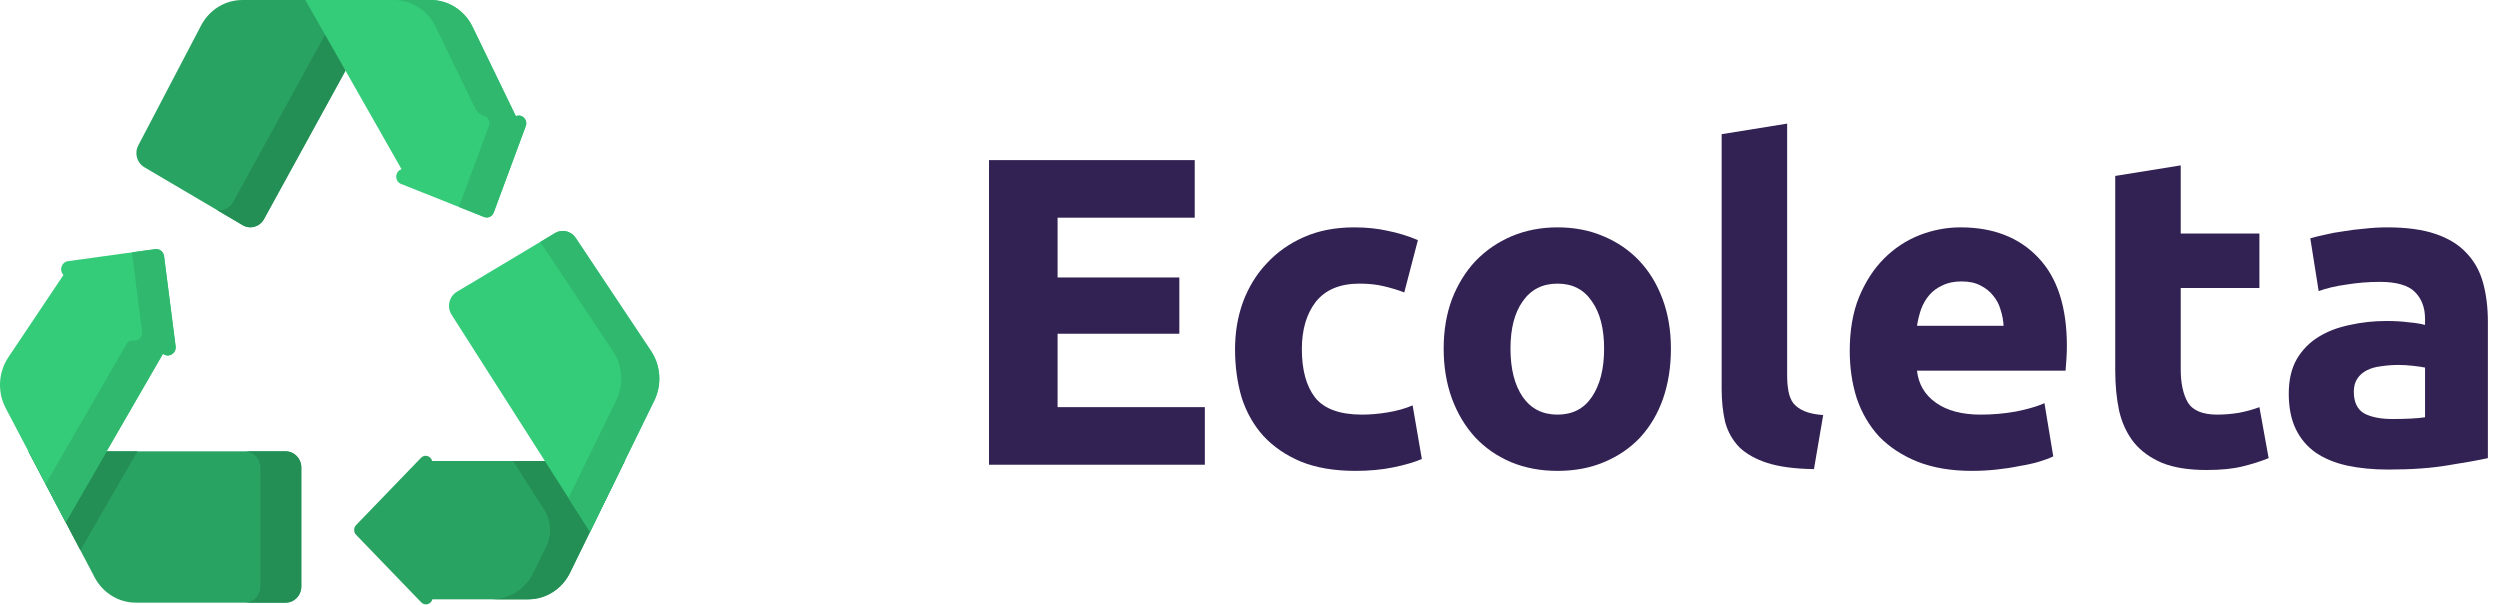
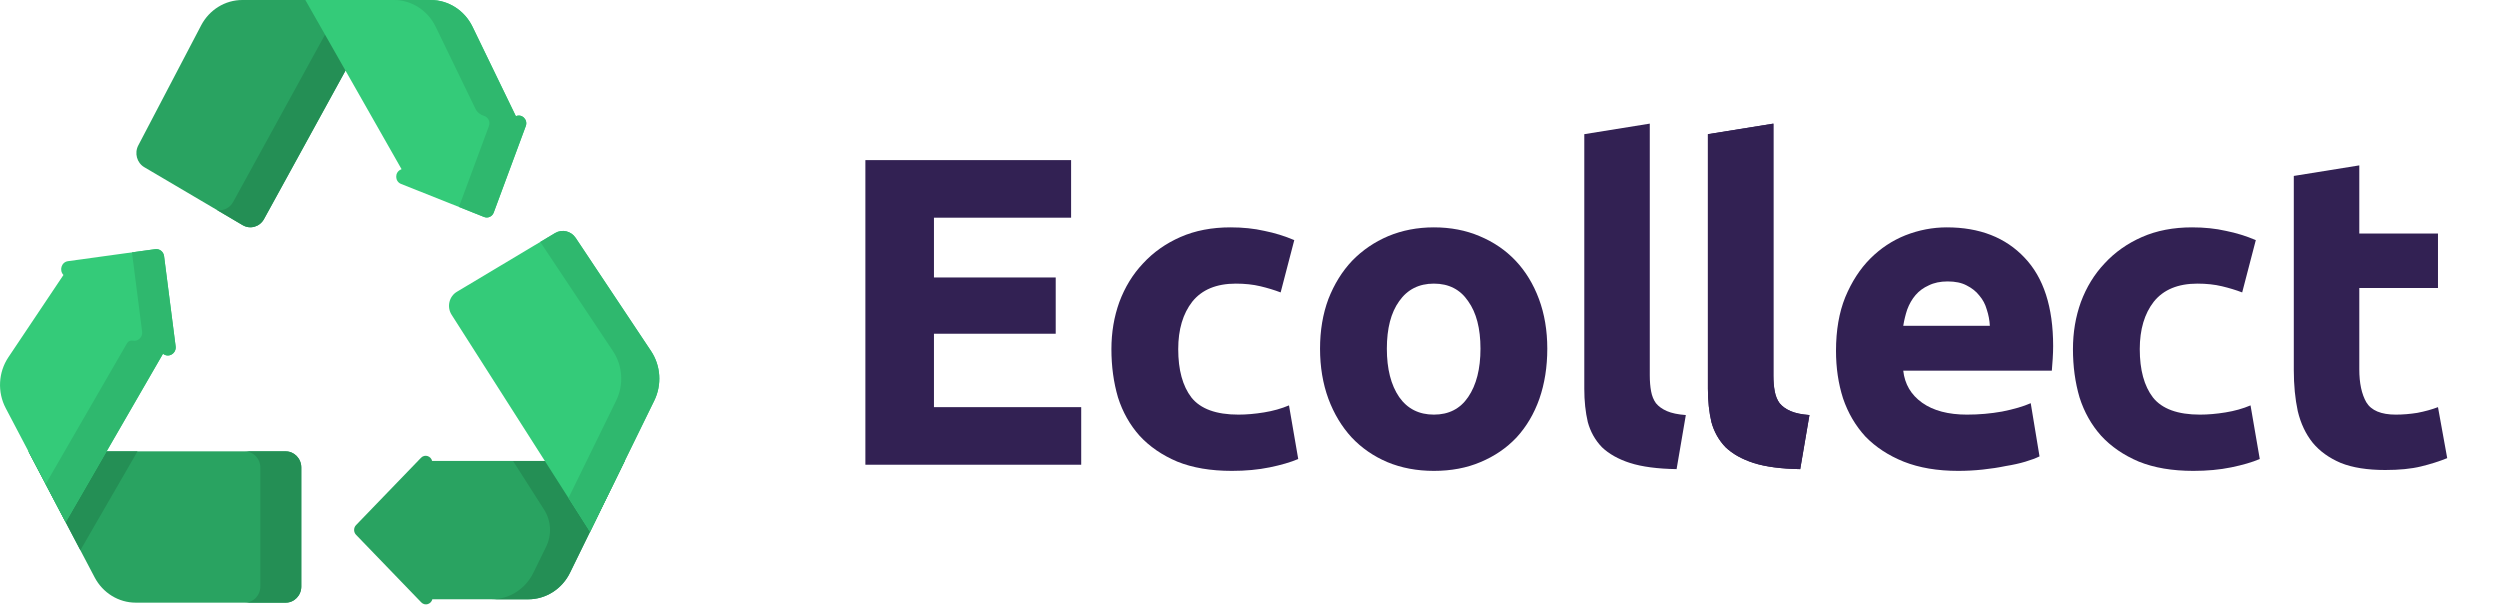
- <svg xmlns="http://www.w3.org/2000/svg" width="182" height="44" viewBox="0 0 182 44" fill="none">
-   <path d="M72 33.832V11.656H86.976V15.848H76.992V20.2H85.856V24.296H76.992V29.64H87.712V33.832H72Z" fill="#322153" />
-   <path d="M89.911 25.416C89.911 24.2 90.103 23.059 90.487 21.992C90.893 20.904 91.469 19.965 92.215 19.176C92.962 18.365 93.869 17.725 94.935 17.256C96.002 16.787 97.218 16.552 98.583 16.552C99.479 16.552 100.301 16.637 101.047 16.808C101.794 16.957 102.519 17.181 103.223 17.48L102.231 21.288C101.783 21.117 101.293 20.968 100.759 20.84C100.226 20.712 99.629 20.648 98.967 20.648C97.559 20.648 96.503 21.085 95.799 21.96C95.117 22.835 94.775 23.987 94.775 25.416C94.775 26.931 95.095 28.104 95.735 28.936C96.397 29.768 97.538 30.184 99.159 30.184C99.735 30.184 100.354 30.131 101.015 30.024C101.677 29.917 102.285 29.747 102.839 29.512L103.511 33.416C102.957 33.651 102.263 33.853 101.431 34.024C100.599 34.195 99.682 34.28 98.679 34.28C97.143 34.28 95.821 34.056 94.711 33.608C93.602 33.139 92.685 32.509 91.959 31.72C91.255 30.931 90.733 30.003 90.391 28.936C90.071 27.848 89.911 26.675 89.911 25.416Z" fill="#322153" />
-   <path d="M121.643 25.384C121.643 26.707 121.451 27.923 121.067 29.032C120.683 30.12 120.128 31.059 119.403 31.848C118.677 32.616 117.803 33.213 116.779 33.64C115.776 34.067 114.645 34.28 113.387 34.28C112.149 34.28 111.019 34.067 109.995 33.64C108.992 33.213 108.128 32.616 107.403 31.848C106.677 31.059 106.112 30.12 105.707 29.032C105.301 27.923 105.099 26.707 105.099 25.384C105.099 24.061 105.301 22.856 105.707 21.768C106.133 20.68 106.709 19.752 107.435 18.984C108.181 18.216 109.056 17.619 110.059 17.192C111.083 16.765 112.192 16.552 113.387 16.552C114.603 16.552 115.712 16.765 116.715 17.192C117.739 17.619 118.613 18.216 119.339 18.984C120.064 19.752 120.629 20.68 121.035 21.768C121.44 22.856 121.643 24.061 121.643 25.384ZM116.779 25.384C116.779 23.912 116.48 22.76 115.883 21.928C115.307 21.075 114.475 20.648 113.387 20.648C112.299 20.648 111.456 21.075 110.859 21.928C110.261 22.76 109.963 23.912 109.963 25.384C109.963 26.856 110.261 28.029 110.859 28.904C111.456 29.757 112.299 30.184 113.387 30.184C114.475 30.184 115.307 29.757 115.883 28.904C116.48 28.029 116.779 26.856 116.779 25.384Z" fill="#322153" />
-   <path d="M132.056 34.152C130.67 34.131 129.539 33.981 128.664 33.704C127.811 33.427 127.128 33.043 126.616 32.552C126.126 32.04 125.784 31.432 125.592 30.728C125.422 30.003 125.336 29.192 125.336 28.296V9.768L130.104 9V27.336C130.104 27.763 130.136 28.147 130.2 28.488C130.264 28.829 130.382 29.117 130.552 29.352C130.744 29.587 131.011 29.779 131.352 29.928C131.694 30.077 132.152 30.173 132.728 30.216L132.056 34.152Z" fill="#322153" />
-   <path d="M134.661 25.544C134.661 24.051 134.885 22.749 135.333 21.64C135.803 20.509 136.411 19.571 137.157 18.824C137.904 18.077 138.757 17.512 139.717 17.128C140.699 16.744 141.701 16.552 142.725 16.552C145.115 16.552 147.003 17.288 148.389 18.76C149.776 20.211 150.469 22.355 150.469 25.192C150.469 25.469 150.459 25.779 150.437 26.12C150.416 26.44 150.395 26.728 150.373 26.984H139.557C139.664 27.965 140.123 28.744 140.933 29.32C141.744 29.896 142.832 30.184 144.197 30.184C145.072 30.184 145.925 30.109 146.757 29.96C147.611 29.789 148.304 29.587 148.837 29.352L149.477 33.224C149.221 33.352 148.88 33.48 148.453 33.608C148.027 33.736 147.547 33.843 147.013 33.928C146.501 34.035 145.947 34.12 145.349 34.184C144.752 34.248 144.155 34.28 143.557 34.28C142.043 34.28 140.72 34.056 139.589 33.608C138.48 33.16 137.552 32.552 136.805 31.784C136.08 30.995 135.536 30.067 135.173 29C134.832 27.933 134.661 26.781 134.661 25.544ZM145.861 23.72C145.84 23.315 145.765 22.92 145.637 22.536C145.531 22.152 145.349 21.811 145.093 21.512C144.859 21.213 144.549 20.968 144.165 20.776C143.803 20.584 143.344 20.488 142.789 20.488C142.256 20.488 141.797 20.584 141.413 20.776C141.029 20.947 140.709 21.181 140.453 21.48C140.197 21.779 139.995 22.131 139.845 22.536C139.717 22.92 139.621 23.315 139.557 23.72H145.861Z" fill="#322153" />
-   <path d="M153.989 12.808L158.757 12.04V17H164.485V20.968H158.757V26.888C158.757 27.891 158.927 28.691 159.269 29.288C159.631 29.885 160.346 30.184 161.413 30.184C161.925 30.184 162.447 30.141 162.981 30.056C163.535 29.949 164.037 29.811 164.485 29.64L165.157 33.352C164.581 33.587 163.941 33.789 163.237 33.96C162.533 34.131 161.669 34.216 160.645 34.216C159.343 34.216 158.266 34.045 157.413 33.704C156.559 33.341 155.877 32.851 155.365 32.232C154.853 31.592 154.49 30.824 154.277 29.928C154.085 29.032 153.989 28.04 153.989 26.952V12.808Z" fill="#322153" />
-   <path d="M174.174 30.504C174.644 30.504 175.092 30.493 175.519 30.472C175.945 30.451 176.286 30.419 176.543 30.376V26.76C176.351 26.717 176.062 26.675 175.678 26.632C175.294 26.589 174.942 26.568 174.622 26.568C174.174 26.568 173.748 26.6 173.342 26.664C172.958 26.707 172.617 26.803 172.318 26.952C172.02 27.101 171.785 27.304 171.615 27.56C171.444 27.816 171.358 28.136 171.358 28.52C171.358 29.267 171.604 29.789 172.094 30.088C172.606 30.365 173.3 30.504 174.174 30.504ZM173.79 16.552C175.198 16.552 176.372 16.712 177.311 17.032C178.249 17.352 178.996 17.811 179.55 18.408C180.126 19.005 180.532 19.731 180.767 20.584C181.001 21.437 181.118 22.387 181.118 23.432V33.352C180.436 33.501 179.487 33.672 178.271 33.864C177.054 34.077 175.582 34.184 173.854 34.184C172.767 34.184 171.775 34.088 170.879 33.896C170.004 33.704 169.246 33.395 168.606 32.968C167.966 32.52 167.476 31.944 167.134 31.24C166.793 30.536 166.622 29.672 166.622 28.648C166.622 27.667 166.814 26.835 167.199 26.152C167.604 25.469 168.137 24.925 168.799 24.52C169.46 24.115 170.217 23.827 171.071 23.656C171.924 23.464 172.809 23.368 173.727 23.368C174.345 23.368 174.889 23.4 175.358 23.464C175.849 23.507 176.244 23.571 176.543 23.656V23.208C176.543 22.397 176.297 21.747 175.807 21.256C175.316 20.765 174.463 20.52 173.246 20.52C172.436 20.52 171.636 20.584 170.846 20.712C170.057 20.819 169.374 20.979 168.799 21.192L168.19 17.352C168.468 17.267 168.809 17.181 169.215 17.096C169.641 16.989 170.1 16.904 170.59 16.84C171.081 16.755 171.593 16.691 172.127 16.648C172.681 16.584 173.236 16.552 173.79 16.552Z" fill="#322153" />
-   <path d="M14.642 1.85L10.067 10.586C9.772 11.15 9.966 11.855 10.505 12.172L17.668 16.392C18.214 16.714 18.908 16.516 19.218 15.95L27.974 0.001H17.64C16.389 0.001 15.239 0.71 14.642 1.85Z" fill="#29A361" />
-   <path d="M27.974 0L19.218 15.95C18.907 16.515 18.214 16.714 17.668 16.392L15.798 15.291C16.254 15.367 16.728 15.15 16.97 14.71L25.047 0H27.974Z" fill="#248F55" />
-   <path d="M37.555 8.459L34.4 1.949C33.821 0.755 32.641 0.001 31.351 0.001H22.228L29.233 12.317C29.21 12.327 29.187 12.338 29.164 12.349C28.723 12.554 28.741 13.209 29.192 13.389L35.241 15.796C35.521 15.908 35.836 15.762 35.943 15.472L38.275 9.18C38.447 8.714 37.995 8.265 37.555 8.459Z" fill="#34CB79" />
-   <path d="M38.275 9.179L35.943 15.472C35.836 15.763 35.521 15.908 35.241 15.796L33.41 15.067L35.592 9.179C35.716 8.845 35.518 8.52 35.234 8.435C34.963 8.353 34.732 8.17 34.606 7.909L31.716 1.949C31.138 0.755 29.959 0 28.669 0H31.351C32.641 0 33.82 0.755 34.399 1.949L37.555 8.459C37.995 8.265 38.447 8.714 38.275 9.179Z" fill="#2FB86E" />
-   <path d="M31.459 33.559C31.374 33.198 30.924 33.043 30.65 33.328L25.922 38.227C25.734 38.422 25.734 38.739 25.922 38.934L30.668 43.853C30.941 44.135 31.386 43.984 31.476 43.629H38.455C39.74 43.629 40.916 42.881 41.497 41.693L45.479 33.559H31.459V33.559Z" fill="#29A361" />
-   <path d="M37.351 33.559L39.614 37.108C40.125 37.91 40.182 38.935 39.762 39.793L38.831 41.694C38.251 42.881 37.075 43.629 35.79 43.629H38.455C39.739 43.629 40.916 42.881 41.497 41.694L45.479 33.559H37.351V33.559Z" fill="#248F55" />
-   <path d="M21.935 42.694V34.036C21.935 33.385 21.426 32.857 20.798 32.857H2.068L6.888 42.028C7.486 43.165 8.635 43.872 9.884 43.872H20.798C21.426 43.872 21.935 43.345 21.935 42.694Z" fill="#29A361" />
-   <path d="M10.011 32.858L5.852 40.057L2.068 32.858H10.011Z" fill="#248F55" />
-   <path d="M21.935 34.036V42.694C21.935 43.345 21.426 43.872 20.798 43.872H17.815C18.443 43.872 18.952 43.345 18.952 42.694V34.036C18.952 33.385 18.443 32.858 17.815 32.858H20.798C21.426 32.858 21.935 33.385 21.935 34.036Z" fill="#248F55" />
-   <path d="M12.785 25.207L11.944 18.647C11.902 18.323 11.615 18.095 11.302 18.138L4.948 19.013C4.469 19.079 4.291 19.682 4.619 20.018L0.609 26.008C-0.127 27.106 -0.201 28.54 0.416 29.714L4.78 38.017L11.865 25.751C11.868 25.753 11.87 25.755 11.873 25.757C12.277 26.075 12.851 25.728 12.785 25.207Z" fill="#34CB79" />
-   <path d="M11.873 25.757C11.87 25.755 11.868 25.753 11.866 25.751L4.78 38.016L3.322 35.244L9.09 25.259L9.25 24.982C9.337 24.83 9.508 24.765 9.675 24.798C9.676 24.799 9.677 24.799 9.678 24.799C10.033 24.865 10.398 24.558 10.344 24.136L9.605 18.371L11.302 18.138C11.614 18.095 11.902 18.323 11.944 18.646L12.785 25.207C12.852 25.729 12.277 26.075 11.873 25.757Z" fill="#2FB86E" />
-   <path d="M47.396 25.557L41.91 17.32C41.574 16.814 40.919 16.662 40.406 16.968L33.257 21.244C32.69 21.583 32.516 22.348 32.877 22.914L42.955 38.715L47.631 29.164C48.197 28.008 48.106 26.624 47.396 25.557Z" fill="#34CB79" />
-   <path d="M47.63 29.165L42.954 38.715L41.386 36.255L44.857 29.164C45.423 28.008 45.333 26.624 44.622 25.557L39.331 17.612L40.406 16.969C40.919 16.661 41.574 16.814 41.91 17.32L47.396 25.557C48.107 26.624 48.196 28.009 47.63 29.165Z" fill="#2FB86E" />
+ <svg xmlns="http://www.w3.org/2000/svg" width="182" height="44">
+   <path id="svg_1" fill="#322153" d="m63,33.832l0,-22.176l14.976,0l0,4.192l-9.984,0l0,4.352l8.864,0l0,4.096l-8.864,0l0,5.344l10.72,0l0,4.192l-15.712,0z" />
+   <path id="svg_2" fill="#322153" d="m80.911,25.416c0,-1.216 0.192,-2.357 0.576,-3.424c0.405,-1.088 0.981,-2.027 1.728,-2.816c0.747,-0.811 1.653,-1.451 2.72,-1.92c1.067,-0.469 2.283,-0.704 3.648,-0.704c0.896,0 1.718,0.085 2.464,0.256c0.747,0.149 1.472,0.373 2.176,0.672l-0.992,3.808c-0.448,-0.171 -0.938,-0.32 -1.472,-0.448c-0.533,-0.128 -1.13,-0.192 -1.792,-0.192c-1.408,0 -2.464,0.437 -3.168,1.312c-0.683,0.875 -1.024,2.027 -1.024,3.456c0,1.515 0.32,2.688 0.96,3.52c0.661,0.832 1.803,1.248 3.424,1.248c0.576,0 1.195,-0.053 1.856,-0.16c0.662,-0.107 1.27,-0.277 1.824,-0.512l0.672,3.904c-0.554,0.235 -1.248,0.437 -2.08,0.608c-0.832,0.171 -1.749,0.256 -2.752,0.256c-1.536,0 -2.859,-0.224 -3.968,-0.672c-1.109,-0.469 -2.027,-1.099 -2.752,-1.888c-0.704,-0.789 -1.227,-1.717 -1.568,-2.784c-0.32,-1.088 -0.48,-2.261 -0.48,-3.52z" />
+   <path id="svg_3" fill="#322153" d="m112.643,25.384c0,1.323 -0.192,2.539 -0.576,3.648c-0.384,1.088 -0.939,2.027 -1.664,2.816c-0.726,0.768 -1.6,1.365 -2.624,1.792c-1.003,0.427 -2.134,0.64 -3.392,0.64c-1.238,0 -2.368,-0.213 -3.392,-0.64c-1.003,-0.427 -1.867,-1.024 -2.592,-1.792c-0.726,-0.789 -1.291,-1.728 -1.696,-2.816c-0.406,-1.109 -0.608,-2.325 -0.608,-3.648c0,-1.323 0.202,-2.528 0.608,-3.616c0.426,-1.088 1.002,-2.016 1.728,-2.784c0.746,-0.768 1.621,-1.365 2.624,-1.792c1.024,-0.427 2.133,-0.64 3.328,-0.64c1.216,0 2.325,0.213 3.328,0.64c1.024,0.427 1.898,1.024 2.624,1.792c0.725,0.768 1.29,1.696 1.696,2.784c0.405,1.088 0.608,2.293 0.608,3.616zm-4.864,0c0,-1.472 -0.299,-2.624 -0.896,-3.456c-0.576,-0.853 -1.408,-1.28 -2.496,-1.28c-1.088,0 -1.931,0.427 -2.528,1.28c-0.598,0.832 -0.896,1.984 -0.896,3.456c0,1.472 0.298,2.645 0.896,3.52c0.597,0.853 1.44,1.28 2.528,1.28c1.088,0 1.92,-0.427 2.496,-1.28c0.597,-0.875 0.896,-2.048 0.896,-3.52z" />
+   <path id="svg_4" fill="#322153" d="m131.056,34.152c-1.386,-0.021 -2.517,-0.171 -3.392,-0.448c-0.853,-0.277 -1.536,-0.661 -2.048,-1.152c-0.49,-0.512 -0.832,-1.12 -1.024,-1.824c-0.17,-0.725 -0.256,-1.536 -0.256,-2.432l0,-18.528l4.768,-0.768l0,18.336c0,0.427 0.032,0.811 0.096,1.152c0.064,0.341 0.182,0.629 0.352,0.864c0.192,0.235 0.459,0.427 0.8,0.576c0.342,0.149 0.8,0.245 1.376,0.288l-0.672,3.936z" />
+   <path id="svg_5" fill="#322153" d="m131.056,34.152c-1.386,-0.021 -2.517,-0.171 -3.392,-0.448c-0.853,-0.277 -1.536,-0.661 -2.048,-1.152c-0.49,-0.512 -0.832,-1.12 -1.024,-1.824c-0.17,-0.725 -0.256,-1.536 -0.256,-2.432l0,-18.528l4.768,-0.768l0,18.336c0,0.427 0.032,0.811 0.096,1.152c0.064,0.341 0.182,0.629 0.352,0.864c0.192,0.235 0.459,0.427 0.8,0.576c0.342,0.149 0.8,0.245 1.376,0.288l-0.672,3.936z" />
+   <path id="svg_6" fill="#322153" d="m133.661,25.544c0,-1.493 0.224,-2.795 0.672,-3.904c0.47,-1.131 1.078,-2.069 1.824,-2.816c0.747,-0.747 1.6,-1.312 2.56,-1.696c0.982,-0.384 1.984,-0.576 3.008,-0.576c2.39,0 4.278,0.736 5.664,2.208c1.387,1.451 2.08,3.595 2.08,6.432c0,0.277 -0.01,0.587 -0.032,0.928c-0.021,0.32 -0.042,0.608 -0.064,0.864l-10.816,0c0.107,0.981 0.566,1.76 1.376,2.336c0.811,0.576 1.899,0.864 3.264,0.864c0.875,0 1.728,-0.075 2.56,-0.224c0.854,-0.171 1.547,-0.373 2.08,-0.608l0.64,3.872c-0.256,0.128 -0.597,0.256 -1.024,0.384c-0.426,0.128 -0.906,0.235 -1.44,0.32c-0.512,0.107 -1.066,0.192 -1.664,0.256c-0.597,0.064 -1.194,0.096 -1.792,0.096c-1.514,0 -2.837,-0.224 -3.968,-0.672c-1.109,-0.448 -2.037,-1.056 -2.784,-1.824c-0.725,-0.789 -1.269,-1.717 -1.632,-2.784c-0.341,-1.067 -0.512,-2.219 -0.512,-3.456zm11.2,-1.824c-0.021,-0.405 -0.096,-0.8 -0.224,-1.184c-0.106,-0.384 -0.288,-0.725 -0.544,-1.024c-0.234,-0.299 -0.544,-0.544 -0.928,-0.736c-0.362,-0.192 -0.821,-0.288 -1.376,-0.288c-0.533,0 -0.992,0.096 -1.376,0.288c-0.384,0.171 -0.704,0.405 -0.96,0.704c-0.256,0.299 -0.458,0.651 -0.608,1.056c-0.128,0.384 -0.224,0.779 -0.288,1.184l6.304,0z" />
+   <path id="svg_7" fill="#322153" d="m166.989,12.808l4.768,-0.768l0,4.96l5.728,0l0,3.968l-5.728,0l0,5.92c0,1.003 0.17,1.803 0.512,2.4c0.362,0.597 1.077,0.896 2.144,0.896c0.512,0 1.034,-0.043 1.568,-0.128c0.554,-0.107 1.056,-0.245 1.504,-0.416l0.672,3.712c-0.576,0.235 -1.216,0.437 -1.92,0.608c-0.704,0.171 -1.568,0.256 -2.592,0.256c-1.302,0 -2.379,-0.171 -3.232,-0.512c-0.854,-0.363 -1.536,-0.853 -2.048,-1.472c-0.512,-0.64 -0.875,-1.408 -1.088,-2.304c-0.192,-0.896 -0.288,-1.888 -0.288,-2.976l0,-14.144z" />
+   <path id="svg_9" fill="#29A361" d="m14.642,1.85l-4.575,8.736c-0.295,0.564 -0.101,1.269 0.438,1.586l7.163,4.22c0.546,0.322 1.24,0.124 1.55,-0.442l8.756,-15.95l-10.334,0c-1.251,0 -2.401,0.71 -2.998,1.849z" />
+   <path id="svg_10" fill="#248F55" d="m27.974,0l-8.756,15.95c-0.311,0.565 -1.004,0.764 -1.55,0.442l-1.87,-1.101c0.456,0.076 0.93,-0.141 1.171,-0.581l8.077,-14.71l2.927,0z" />
+   <path id="svg_11" fill="#34CB79" d="m37.555,8.459l-3.155,-6.51c-0.579,-1.194 -1.758,-1.948 -3.048,-1.948l-9.123,0l7.005,12.316c-0.023,0.011 -0.046,0.021 -0.069,0.032c-0.441,0.205 -0.423,0.861 0.029,1.04l6.049,2.407c0.28,0.112 0.595,-0.034 0.702,-0.324l2.332,-6.293c0.172,-0.465 -0.28,-0.915 -0.72,-0.72z" />
+   <path id="svg_12" fill="#2FB86E" d="m38.275,9.179l-2.332,6.293c-0.107,0.291 -0.422,0.436 -0.702,0.324l-1.83,-0.729l2.182,-5.888c0.124,-0.334 -0.074,-0.659 -0.358,-0.744c-0.271,-0.081 -0.502,-0.265 -0.628,-0.526l-2.889,-5.96c-0.579,-1.194 -1.758,-1.949 -3.048,-1.949l2.683,0c1.289,0 2.469,0.755 3.048,1.949l3.155,6.511c0.441,-0.194 0.892,0.254 0.721,0.72z" />
+   <path id="svg_13" fill="#29A361" d="m31.459,33.559c-0.085,-0.361 -0.535,-0.516 -0.81,-0.232l-4.728,4.899c-0.189,0.196 -0.189,0.512 0,0.708l4.746,4.918c0.273,0.283 0.718,0.132 0.808,-0.224l6.979,0c1.285,0 2.461,-0.748 3.042,-1.936l3.982,-8.134l-14.02,0l0,0z" />
+   <path id="svg_14" fill="#248F55" d="m37.351,33.559l2.263,3.549c0.512,0.802 0.568,1.827 0.148,2.685l-0.931,1.901c-0.58,1.187 -1.757,1.936 -3.041,1.936l2.665,0c1.284,0 2.461,-0.749 3.042,-1.936l3.982,-8.134l-8.128,0l0,-0z" />
+   <path id="svg_15" fill="#29A361" d="m21.935,42.694l0,-8.658c0,-0.651 -0.509,-1.178 -1.137,-1.178l-18.73,0l4.82,9.171c0.597,1.137 1.747,1.844 2.996,1.844l10.915,0c0.628,0 1.137,-0.527 1.137,-1.178z" />
+   <path id="svg_16" fill="#248F55" d="m10.011,32.858l-4.16,7.199l-3.784,-7.199l7.944,0z" />
+   <path id="svg_17" fill="#248F55" d="m21.935,34.036l0,8.659c0,0.651 -0.509,1.178 -1.137,1.178l-2.983,0c0.628,0 1.137,-0.527 1.137,-1.178l0,-8.659c0,-0.651 -0.509,-1.178 -1.137,-1.178l2.983,0c0.628,-0 1.137,0.527 1.137,1.178z" />
+   <path id="svg_18" fill="#34CB79" d="m12.785,25.207l-0.841,-6.56c-0.042,-0.324 -0.329,-0.552 -0.641,-0.509l-6.354,0.875c-0.478,0.066 -0.657,0.669 -0.329,1.005l-4.01,5.99c-0.735,1.098 -0.81,2.532 -0.193,3.706l4.364,8.303l7.086,-12.266c0.003,0.002 0.005,0.004 0.007,0.006c0.404,0.318 0.979,-0.028 0.912,-0.55z" />
+   <path id="svg_19" fill="#2FB86E" d="m11.873,25.757c-0.002,-0.002 -0.005,-0.004 -0.007,-0.006l-7.086,12.266l-1.457,-2.772l5.768,-9.985l0.16,-0.277c0.087,-0.151 0.258,-0.217 0.426,-0.183c0.001,0 0.002,0 0.003,0.001c0.356,0.066 0.72,-0.241 0.666,-0.663l-0.739,-5.765l1.697,-0.233c0.313,-0.043 0.601,0.185 0.642,0.508l0.841,6.561c0.067,0.521 -0.508,0.868 -0.912,0.549z" />
+   <path id="svg_20" fill="#34CB79" d="m47.396,25.557l-5.486,-8.237c-0.336,-0.505 -0.991,-0.658 -1.504,-0.351l-7.149,4.275c-0.567,0.339 -0.742,1.104 -0.38,1.67l10.078,15.801l4.676,-9.551c0.566,-1.156 0.476,-2.54 -0.235,-3.607z" />
+   <path id="svg_21" fill="#2FB86E" d="m47.63,29.165l-4.676,9.55l-1.568,-2.46l3.471,-7.09c0.566,-1.156 0.476,-2.54 -0.235,-3.607l-5.292,-7.945l1.076,-0.644c0.513,-0.307 1.168,-0.154 1.504,0.351l5.486,8.237c0.711,1.067 0.8,2.451 0.235,3.607z" />
+   <path id="svg_22" fill="#322153" d="m122.056,34.152c-1.386,-0.021 -2.517,-0.171 -3.392,-0.448c-0.853,-0.277 -1.536,-0.661 -2.048,-1.152c-0.49,-0.512 -0.832,-1.12 -1.024,-1.824c-0.17,-0.725 -0.256,-1.536 -0.256,-2.432l0,-18.528l4.768,-0.768l0,18.336c0,0.427 0.032,0.811 0.096,1.152c0.064,0.341 0.182,0.629 0.352,0.864c0.192,0.235 0.459,0.427 0.8,0.576c0.342,0.149 0.8,0.245 1.376,0.288l-0.672,3.936z" />
+   <path id="svg_23" fill="#322153" d="m150.911,25.416c0,-1.216 0.192,-2.357 0.576,-3.424c0.405,-1.088 0.981,-2.027 1.728,-2.816c0.747,-0.811 1.653,-1.451 2.72,-1.92c1.067,-0.469 2.283,-0.704 3.648,-0.704c0.896,0 1.718,0.085 2.464,0.256c0.747,0.149 1.472,0.373 2.176,0.672l-0.992,3.808c-0.448,-0.171 -0.938,-0.32 -1.472,-0.448c-0.533,-0.128 -1.13,-0.192 -1.792,-0.192c-1.408,0 -2.464,0.437 -3.168,1.312c-0.683,0.875 -1.024,2.027 -1.024,3.456c0,1.515 0.32,2.688 0.96,3.52c0.661,0.832 1.803,1.248 3.424,1.248c0.576,0 1.195,-0.053 1.856,-0.16c0.662,-0.107 1.27,-0.277 1.824,-0.512l0.672,3.904c-0.554,0.235 -1.248,0.437 -2.08,0.608c-0.832,0.171 -1.749,0.256 -2.752,0.256c-1.536,0 -2.859,-0.224 -3.968,-0.672c-1.109,-0.469 -2.027,-1.099 -2.752,-1.888c-0.704,-0.789 -1.227,-1.717 -1.568,-2.784c-0.32,-1.088 -0.48,-2.261 -0.48,-3.52z" />
</svg>
